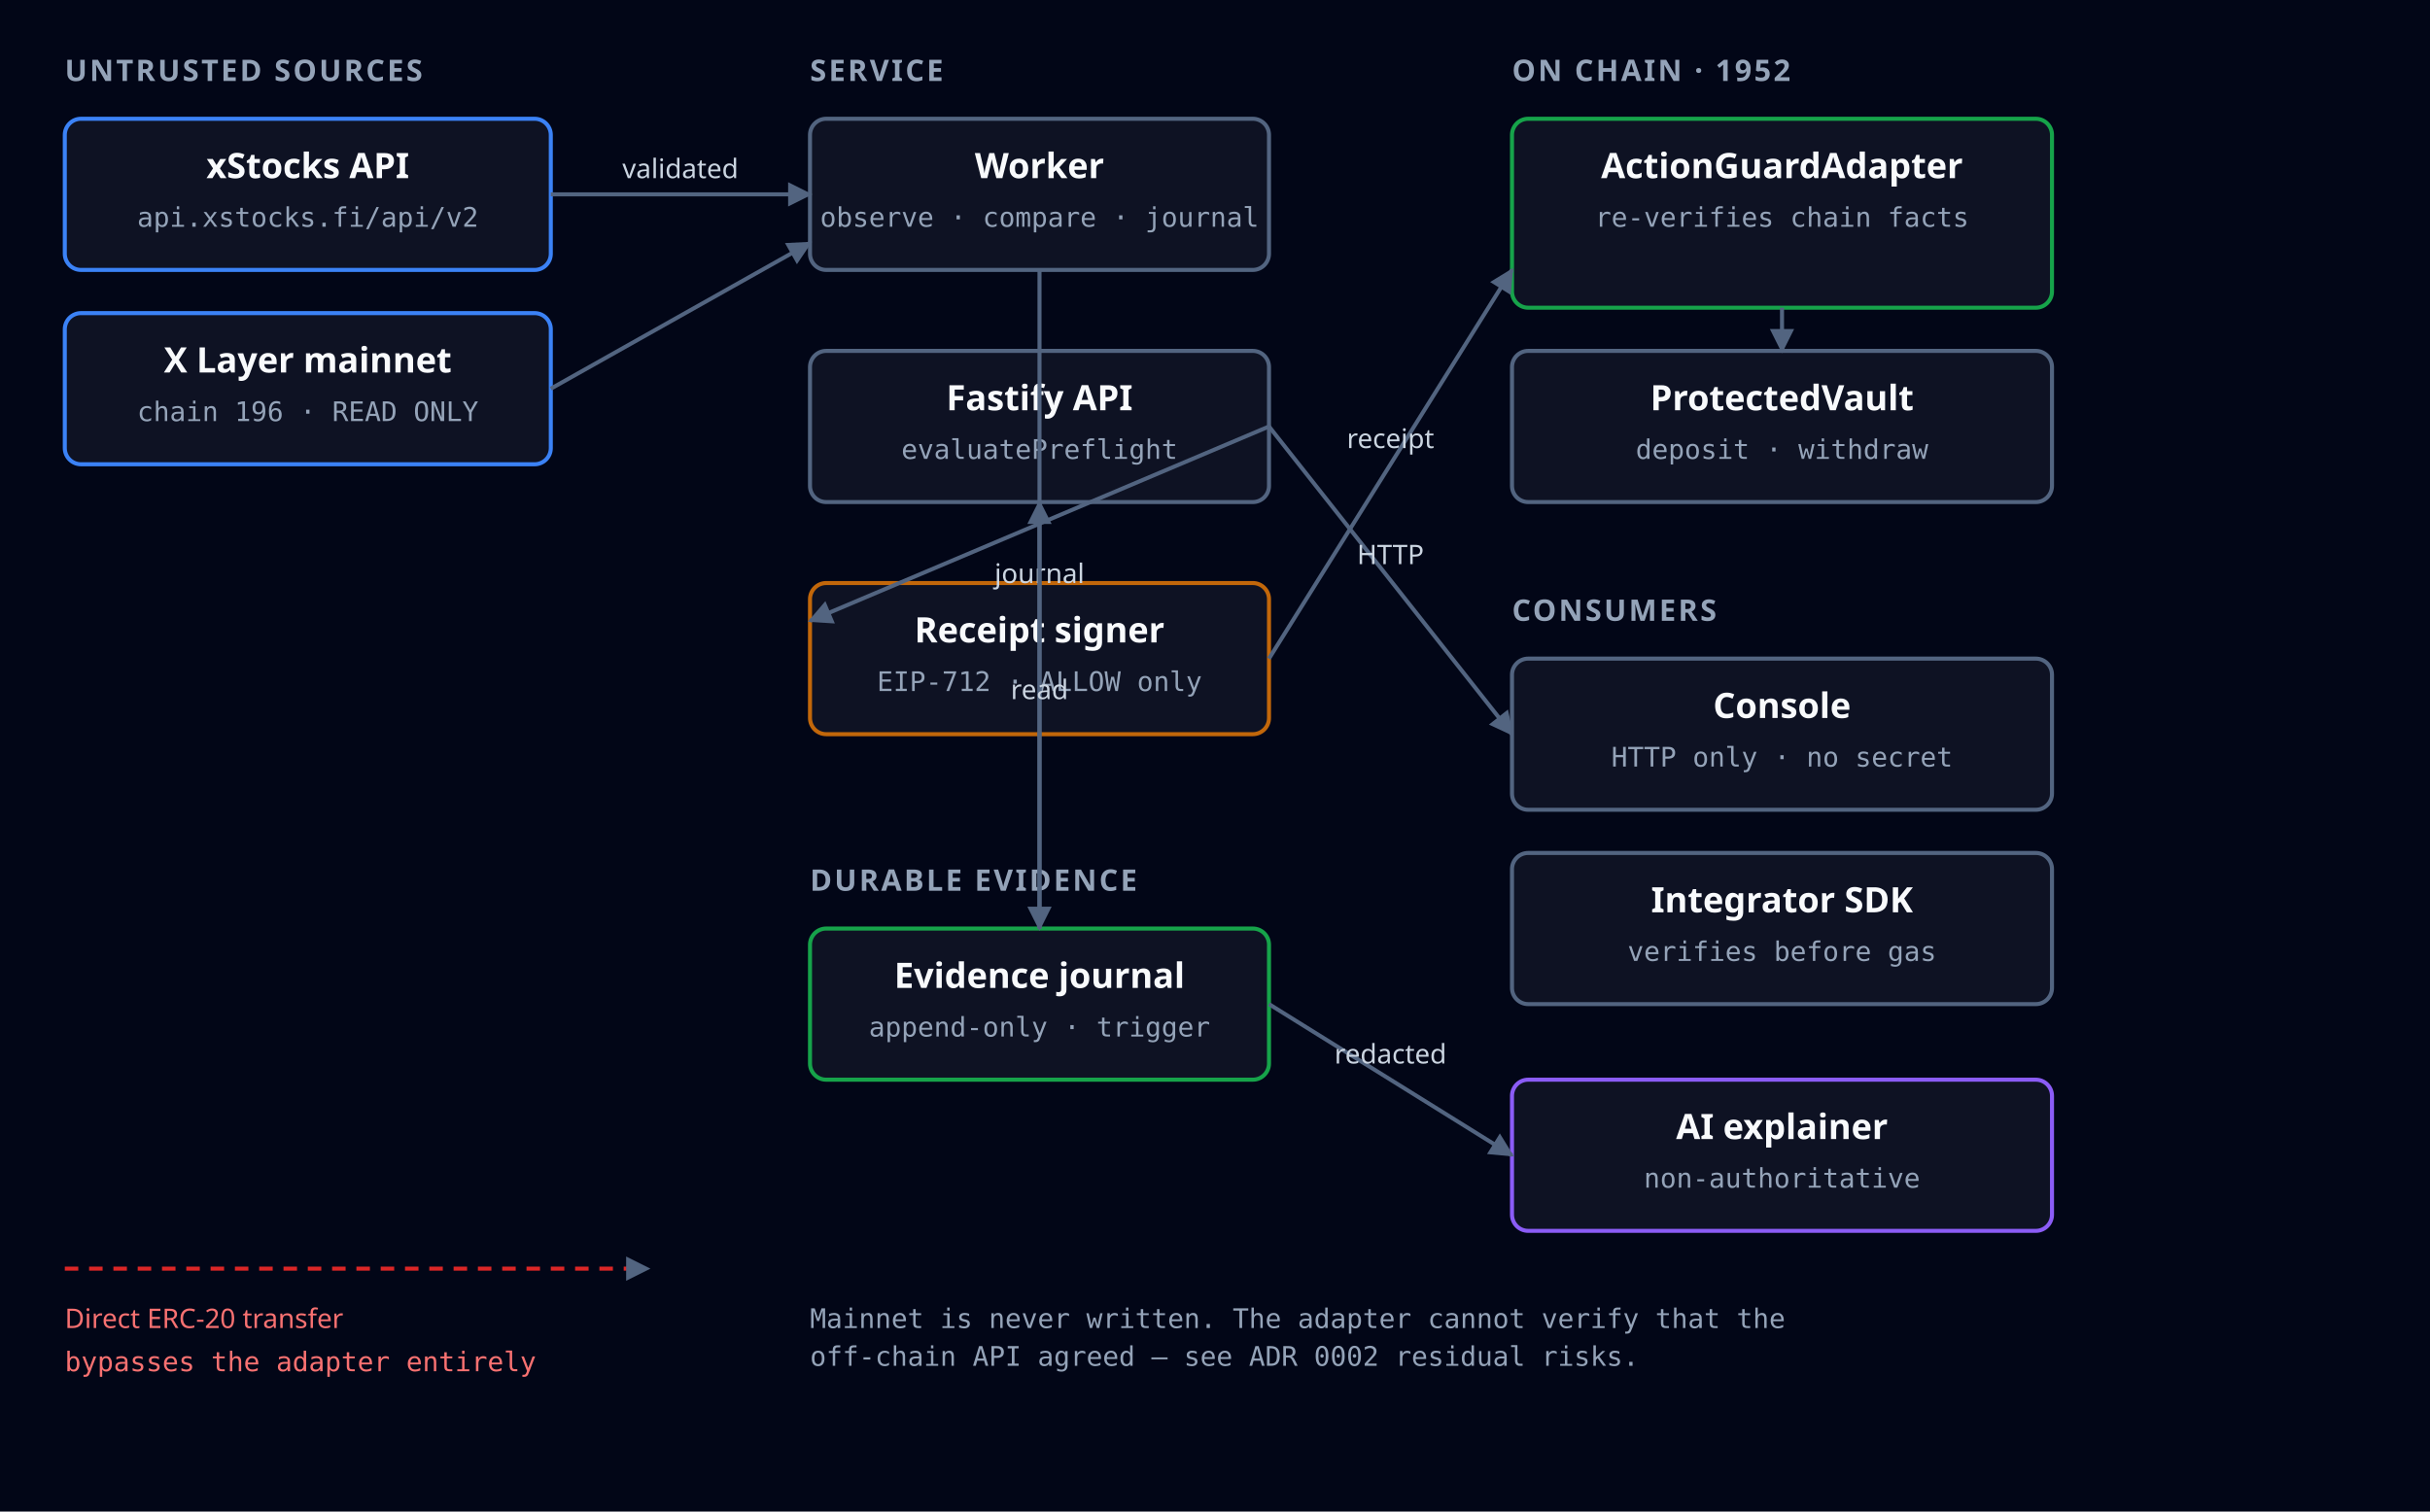
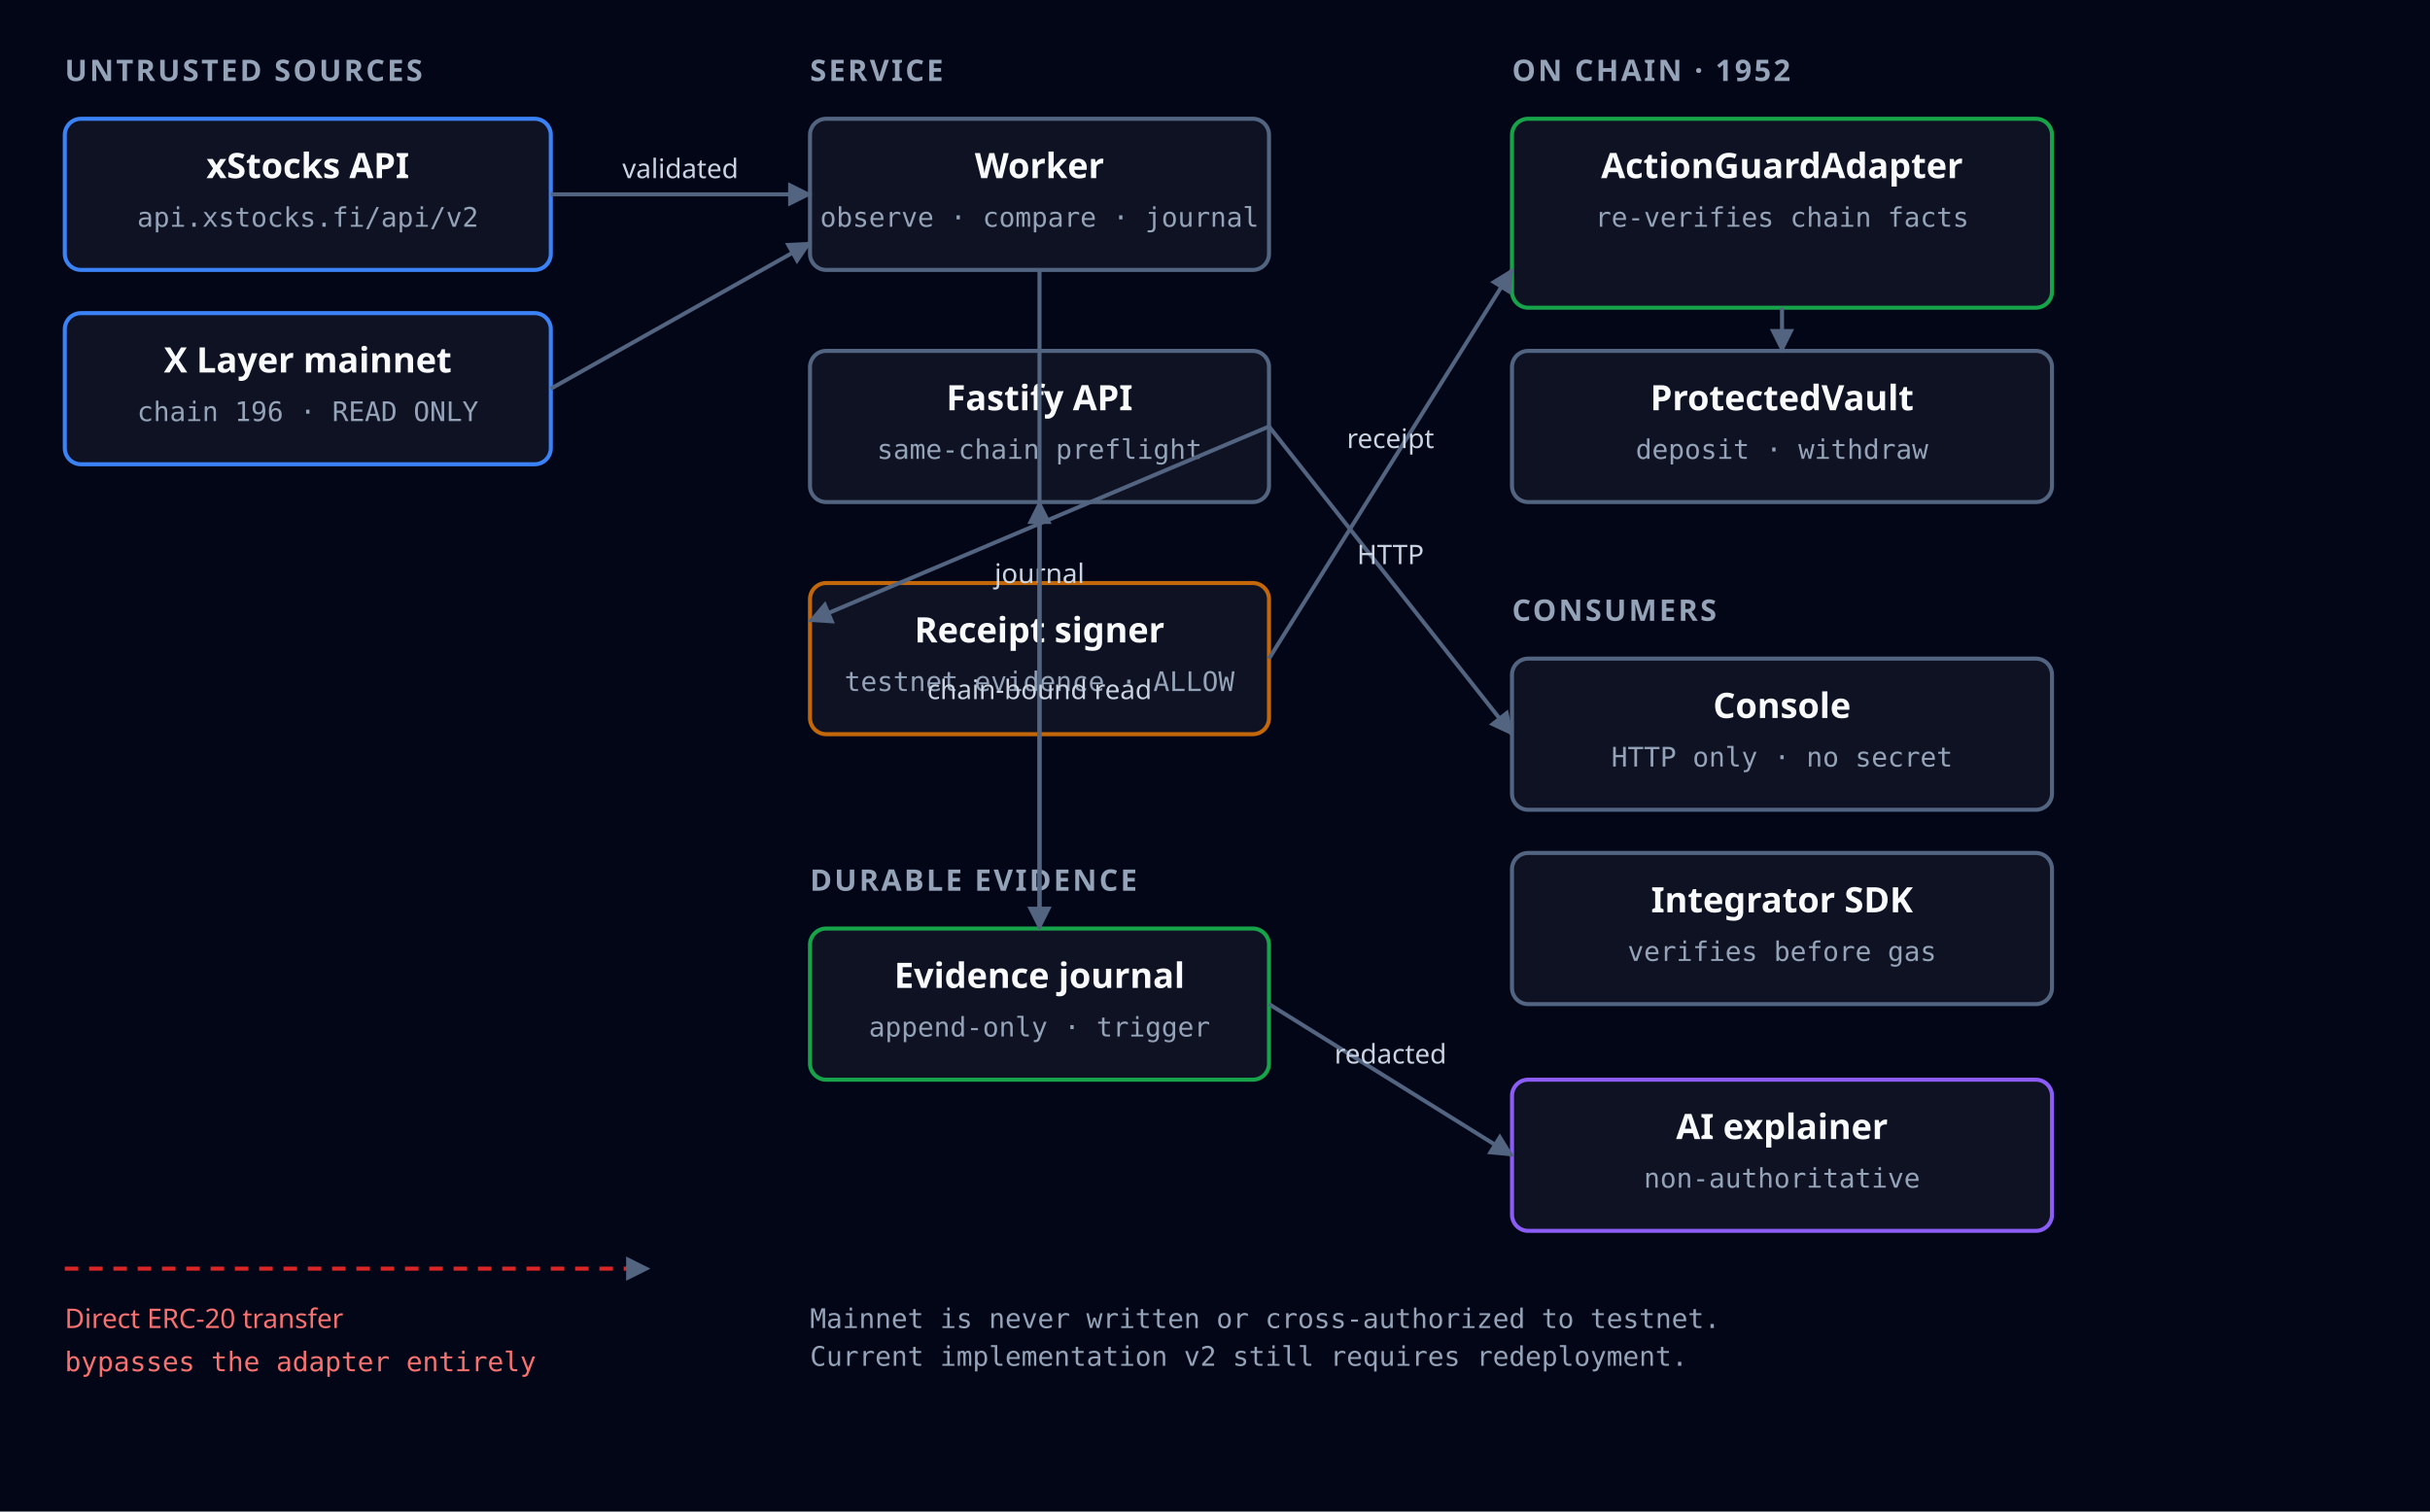
<svg xmlns="http://www.w3.org/2000/svg" viewBox="0 0 900 560" width="900" height="560" role="img" aria-labelledby="title desc">
  <defs>
    <marker id="a" viewBox="0 0 10 10" refX="9" refY="5" markerWidth="6" markerHeight="6" orient="auto-start-reverse">
      <path d="M 0 0 L 10 5 L 0 10 z" fill="#526480" />
    </marker>
  </defs>
  <style>
    .t { font: 600 13px 'Fira Sans', system-ui, sans-serif; fill: #f8fafc; }
    .s { font: 400 10px 'Fira Code', ui-monospace, monospace; fill: #94a3b8; }
    .l { font: 400 10px 'Fira Sans', system-ui, sans-serif; fill: #cbd5e1; }
    .h { font: 600 11px 'Fira Sans', system-ui, sans-serif; fill: #94a3b8; letter-spacing: .08em; }
  </style>
  <rect width="900" height="560" fill="#020617" />
  <text x="24" y="30" class="h">UNTRUSTED SOURCES</text>
  <g>
    <rect x="24" y="44" width="180" height="56" rx="6" fill="#0e1223" stroke="#3b82f6" stroke-width="1.5" />
    <text x="114" y="66" text-anchor="middle" class="t">xStocks API</text>
    <text x="114" y="84" text-anchor="middle" class="s">api.xstocks.fi/api/v2</text>
  </g>
  <g>
    <rect x="24" y="116" width="180" height="56" rx="6" fill="#0e1223" stroke="#3b82f6" stroke-width="1.5" />
    <text x="114" y="138" text-anchor="middle" class="t">X Layer mainnet</text>
    <text x="114" y="156" text-anchor="middle" class="s">chain 196 · READ ONLY</text>
  </g>
  <text x="300" y="30" class="h">SERVICE</text>
  <g>
    <rect x="300" y="44" width="170" height="56" rx="6" fill="#0e1223" stroke="#526480" stroke-width="1.5" />
    <text x="385" y="66" text-anchor="middle" class="t">Worker</text>
    <text x="385" y="84" text-anchor="middle" class="s">observe · compare · journal</text>
  </g>
  <g>
    <rect x="300" y="130" width="170" height="56" rx="6" fill="#0e1223" stroke="#526480" stroke-width="1.5" />
    <text x="385" y="152" text-anchor="middle" class="t">Fastify API</text>
-     <text x="385" y="170" text-anchor="middle" class="s">evaluatePreflight</text>
+     <text x="385" y="170" text-anchor="middle" class="s">same-chain preflight</text>
  </g>
  <g>
    <rect x="300" y="216" width="170" height="56" rx="6" fill="#0e1223" stroke="#c2670a" stroke-width="1.5" />
    <text x="385" y="238" text-anchor="middle" class="t">Receipt signer</text>
-     <text x="385" y="256" text-anchor="middle" class="s">EIP-712 · ALLOW only</text>
+     <text x="385" y="256" text-anchor="middle" class="s">testnet evidence · ALLOW</text>
  </g>
  <text x="300" y="330" class="h">DURABLE EVIDENCE</text>
  <g>
    <rect x="300" y="344" width="170" height="56" rx="6" fill="#0e1223" stroke="#16a34a" stroke-width="1.5" />
    <text x="385" y="366" text-anchor="middle" class="t">Evidence journal</text>
    <text x="385" y="384" text-anchor="middle" class="s">append-only · trigger</text>
  </g>
  <text x="560" y="30" class="h">ON CHAIN · 1952</text>
  <g>
    <rect x="560" y="44" width="200" height="70" rx="6" fill="#0e1223" stroke="#16a34a" stroke-width="1.5" />
    <text x="660" y="66" text-anchor="middle" class="t">ActionGuardAdapter</text>
    <text x="660" y="84" text-anchor="middle" class="s">re-verifies chain facts</text>
  </g>
  <g>
    <rect x="560" y="130" width="200" height="56" rx="6" fill="#0e1223" stroke="#526480" stroke-width="1.5" />
    <text x="660" y="152" text-anchor="middle" class="t">ProtectedVault</text>
    <text x="660" y="170" text-anchor="middle" class="s">deposit · withdraw</text>
  </g>
  <text x="560" y="230" class="h">CONSUMERS</text>
  <g>
    <rect x="560" y="244" width="200" height="56" rx="6" fill="#0e1223" stroke="#526480" stroke-width="1.5" />
    <text x="660" y="266" text-anchor="middle" class="t">Console</text>
    <text x="660" y="284" text-anchor="middle" class="s">HTTP only · no secret</text>
  </g>
  <g>
    <rect x="560" y="316" width="200" height="56" rx="6" fill="#0e1223" stroke="#526480" stroke-width="1.5" />
    <text x="660" y="338" text-anchor="middle" class="t">Integrator SDK</text>
    <text x="660" y="356" text-anchor="middle" class="s">verifies before gas</text>
  </g>
  <g>
    <rect x="560" y="400" width="200" height="56" rx="6" fill="#0e1223" stroke="#8b5cf6" stroke-width="1.5" />
    <text x="660" y="422" text-anchor="middle" class="t">AI explainer</text>
    <text x="660" y="440" text-anchor="middle" class="s">non-authoritative</text>
  </g>
  <g>
    <line x1="204" y1="72" x2="300" y2="72" stroke="#526480" stroke-width="1.5" marker-end="url(#a)" />
    <text x="252" y="66" text-anchor="middle" class="l">validated</text>
  </g>
  <g>
    <line x1="204" y1="144" x2="300" y2="90" stroke="#526480" stroke-width="1.5" marker-end="url(#a)" />
  </g>
  <g>
    <line x1="385" y1="100" x2="385" y2="344" stroke="#526480" stroke-width="1.5" marker-end="url(#a)" />
    <text x="385" y="216" text-anchor="middle" class="l">journal</text>
  </g>
  <g>
    <line x1="385" y1="344" x2="385" y2="186" stroke="#526480" stroke-width="1.5" marker-end="url(#a)" />
-     <text x="385" y="259" text-anchor="middle" class="l">read</text>
+     <text x="385" y="259" text-anchor="middle" class="l">chain-bound read</text>
  </g>
  <g>
    <line x1="470" y1="158" x2="300" y2="230" stroke="#526480" stroke-width="1.5" marker-end="url(#a)" />
  </g>
  <g>
    <line x1="470" y1="244" x2="560" y2="100" stroke="#526480" stroke-width="1.5" marker-end="url(#a)" />
    <text x="515" y="166" text-anchor="middle" class="l">receipt</text>
  </g>
  <g>
    <line x1="660" y1="114" x2="660" y2="130" stroke="#526480" stroke-width="1.5" marker-end="url(#a)" />
  </g>
  <g>
    <line x1="470" y1="158" x2="560" y2="272" stroke="#526480" stroke-width="1.5" marker-end="url(#a)" />
    <text x="515" y="209" text-anchor="middle" class="l">HTTP</text>
  </g>
  <g>
    <line x1="470" y1="372" x2="560" y2="428" stroke="#526480" stroke-width="1.5" marker-end="url(#a)" />
    <text x="515" y="394" text-anchor="middle" class="l">redacted</text>
  </g>
  <g>
    <line x1="24" y1="470" x2="240" y2="470" stroke="#dc2626" stroke-width="1.5" stroke-dasharray="5 4" marker-end="url(#a)" />
    <text x="24" y="492" class="l" style="fill:#f87171">Direct ERC-20 transfer</text>
    <text x="24" y="508" class="s" style="fill:#f87171">bypasses the adapter entirely</text>
  </g>
-   <text x="300" y="492" class="s">Mainnet is never written. The adapter cannot verify that the</text>
-   <text x="300" y="506" class="s">off-chain API agreed — see ADR 0002 residual risks.</text>
+   <text x="300" y="492" class="s">Mainnet is never written or cross-authorized to testnet.</text>
+   <text x="300" y="506" class="s">Current implementation v2 still requires redeployment.</text>
</svg>
